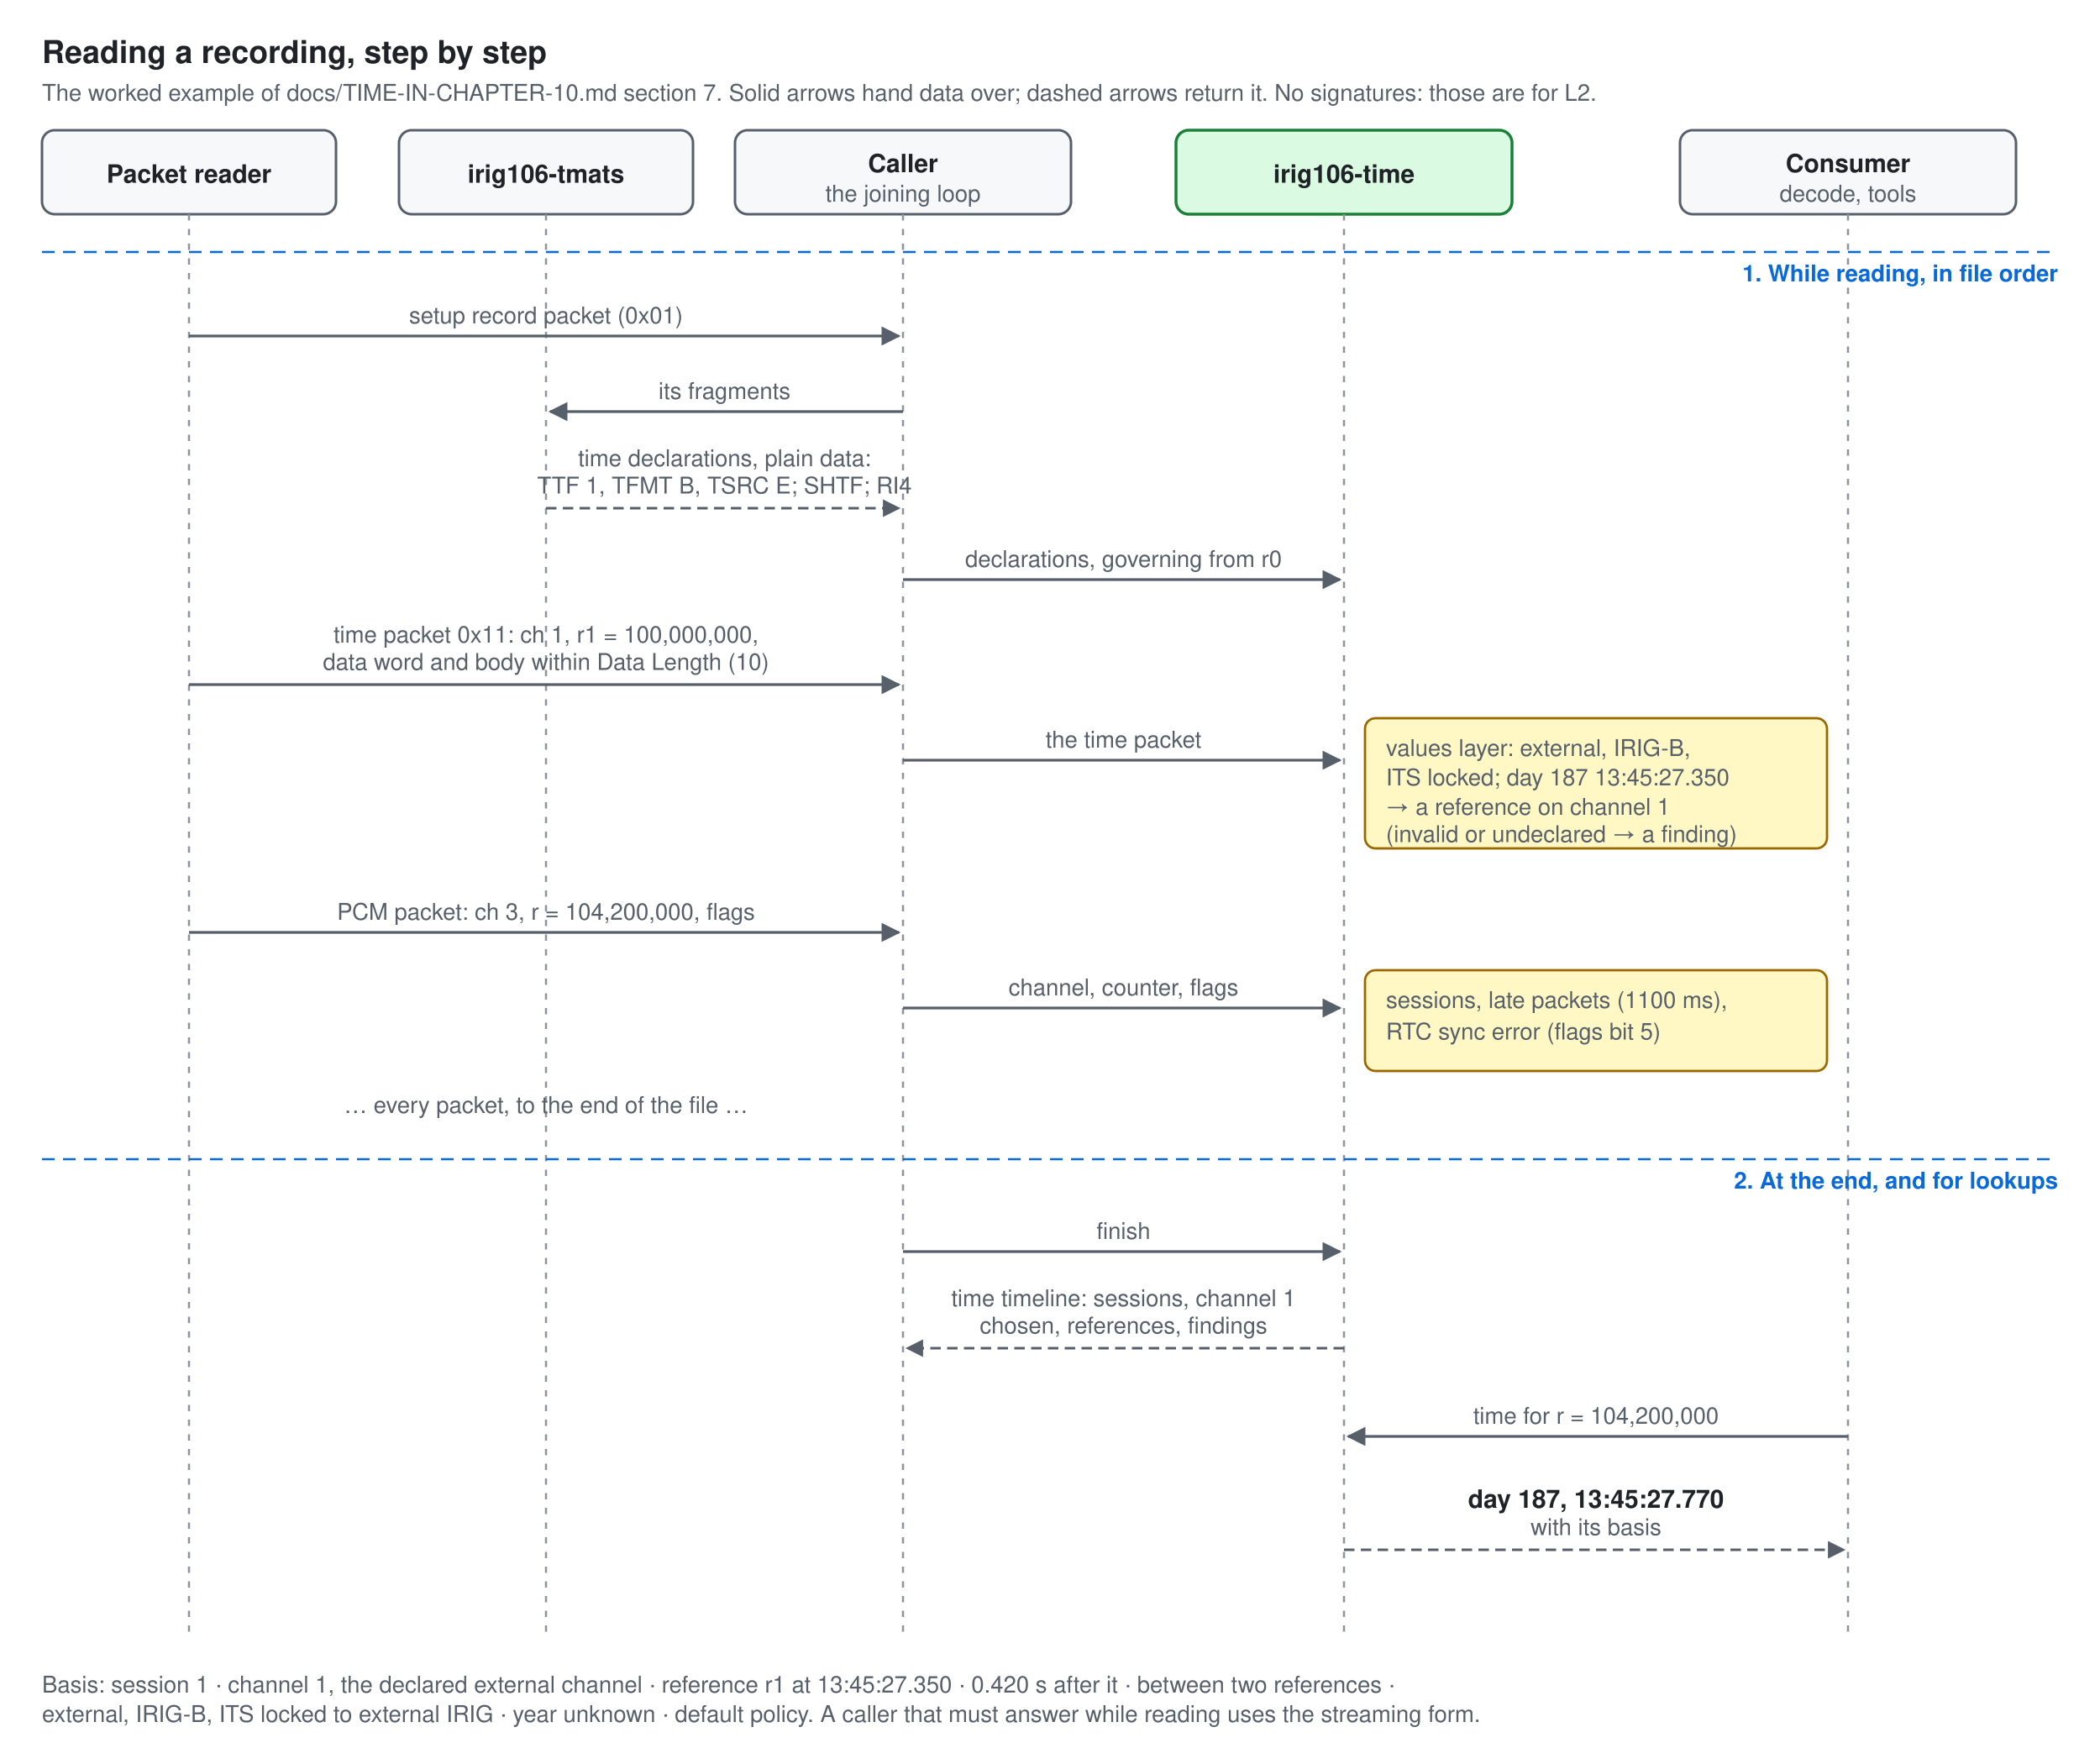
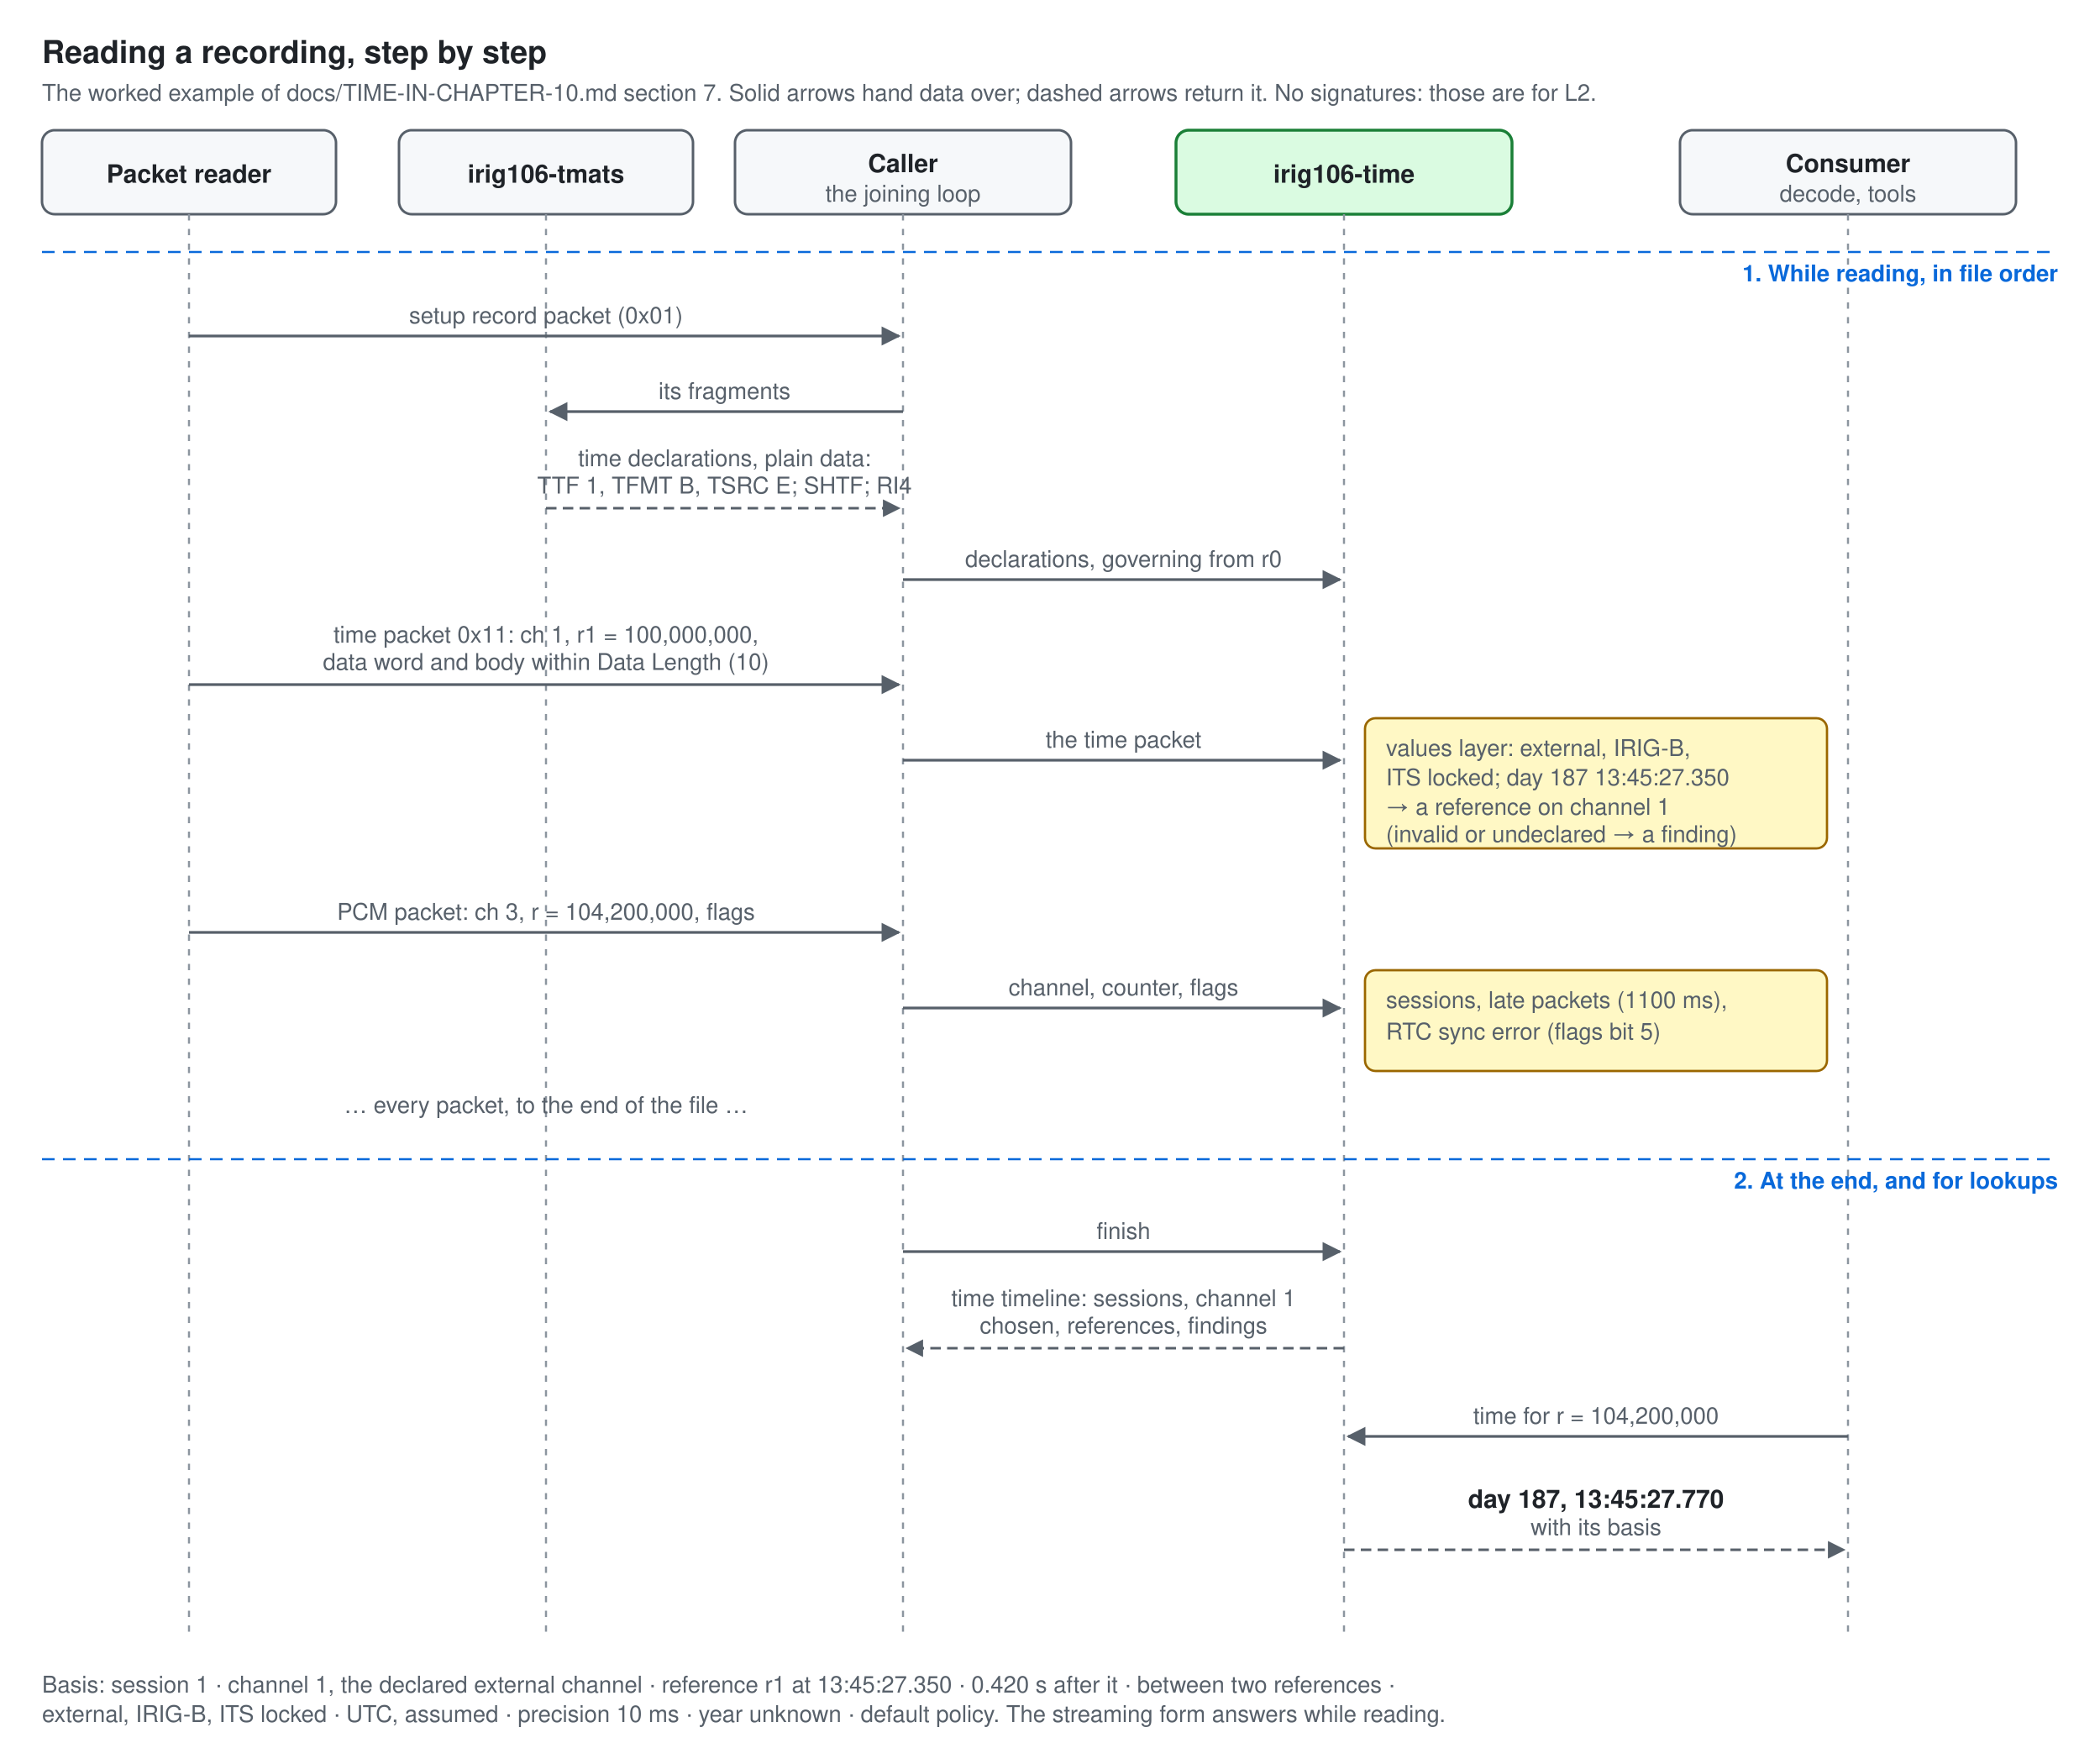
<svg xmlns="http://www.w3.org/2000/svg" viewBox="0 0 1000 830" role="img" aria-label="Reading a recording, step by step, with the worked example. While reading in file order: the packet reader gives the caller the setup record packet; the caller hands its fragments to irig106-tmats, which returns the time declarations as plain data; the caller gives them to irig106-time, governing from counter r0. The reader gives a Format 1 time packet on channel 1 at counter r1 = 100,000,000; the caller hands it to irig106-time, whose values layer reads external, IRIG-B, ITS locked, day 187 13:45:27.350, and records a reference, or a finding if it is invalid or undeclared. The reader gives a PCM packet on channel 3 at counter 104,200,000; the caller hands its channel, counter, and flags to irig106-time, which tracks sessions, late packets, and RTC sync errors. At the end of the recording the caller finishes the builder and receives the time timeline. A consumer asks for the time of counter 104,200,000 and receives day 187 13:45:27.770 with its basis.">
  <style>
    text { font-family: -apple-system, "Segoe UI", Helvetica, Arial, sans-serif; font-size: 12px; fill: #1f2328; }
    .t { font-size: 15px; font-weight: 600; }
    .b { font-weight: 600; }
    .l { font-size: 11px; fill: #57606a; }
    .hd { fill: #f6f8fa; stroke: #57606a; stroke-width: 1.2; }
    .me { fill: #dafbe1; stroke: #1a7f37; stroke-width: 1.4; }
    .nt { fill: #fff8c5; stroke: #9a6700; stroke-width: 1.1; }
    .life { stroke: #8c959f; stroke-width: 1; stroke-dasharray: 3 4; }
    .ln { stroke: #57606a; stroke-width: 1.3; fill: none; }
    .rt { stroke: #57606a; stroke-width: 1.2; fill: none; stroke-dasharray: 5 3; }
    .ph { stroke: #0969da; stroke-width: 1; stroke-dasharray: 6 4; }
    .pht { font-size: 11px; font-weight: 600; fill: #0969da; }
    .ah { fill: #57606a; }
    @media (prefers-color-scheme: dark) {
      text { fill: #e6edf3; } .l { fill: #9198a1; }
      .hd { fill: #161b22; stroke: #9198a1; } .me { fill: #0f2e1a; stroke: #3fb950; } .nt { fill: #3b2e00; stroke: #d29922; }
      .life { stroke: #6e7681; } .ln, .rt { stroke: #9198a1; } .ah { fill: #9198a1; }
      .ph { stroke: #4493f8; } .pht { fill: #4493f8; }
    }
  </style>
  <defs>
    <marker id="a" viewBox="0 0 10 10" refX="9" refY="5" markerWidth="7" markerHeight="7" orient="auto-start-reverse">
      <path class="ah" d="M0,0 L10,5 L0,10 z" />
    </marker>
  </defs>
  <text class="t" x="20" y="30">Reading a recording, step by step</text>
  <text class="l" x="20" y="48">The worked example of docs/TIME-IN-CHAPTER-10.md section 7. Solid arrows hand data over; dashed arrows return it. No signatures: those are for L2.</text>
  <rect class="hd" x="20" y="62" width="140" height="40" rx="6" />
  <text class="b" x="90" y="87" text-anchor="middle">Packet reader</text>
  <rect class="hd" x="190" y="62" width="140" height="40" rx="6" />
  <text class="b" x="260" y="87" text-anchor="middle">irig106-tmats</text>
  <rect class="hd" x="350" y="62" width="160" height="40" rx="6" />
  <text class="b" x="430" y="82" text-anchor="middle">Caller</text>
  <text class="l" x="430" y="96" text-anchor="middle">the joining loop</text>
  <rect class="me" x="560" y="62" width="160" height="40" rx="6" />
  <text class="b" x="640" y="87" text-anchor="middle">irig106-time</text>
  <rect class="hd" x="800" y="62" width="160" height="40" rx="6" />
  <text class="b" x="880" y="82" text-anchor="middle">Consumer</text>
  <text class="l" x="880" y="96" text-anchor="middle">decode, tools</text>
  <line class="life" x1="90" y1="102" x2="90" y2="780" />
  <line class="life" x1="260" y1="102" x2="260" y2="780" />
  <line class="life" x1="430" y1="102" x2="430" y2="780" />
  <line class="life" x1="640" y1="102" x2="640" y2="780" />
  <line class="life" x1="880" y1="102" x2="880" y2="780" />
  <line class="ph" x1="20" y1="120" x2="980" y2="120" />
  <text class="pht" x="980" y="134" text-anchor="end">1. While reading, in file order</text>
  <text class="l" x="260" y="154" text-anchor="middle">setup record packet (0x01)</text>
  <path class="ln" d="M90,160 L428,160" marker-end="url(#a)" />
  <text class="l" x="345" y="190" text-anchor="middle">its fragments</text>
  <path class="ln" d="M430,196 L262,196" marker-end="url(#a)" />
  <text class="l" x="345" y="222" text-anchor="middle">time declarations, plain data:</text>
  <text class="l" x="345" y="235" text-anchor="middle">TTF 1, TFMT B, TSRC E; SHTF; RI4</text>
  <path class="rt" d="M260,242 L428,242" marker-end="url(#a)" />
  <text class="l" x="535" y="270" text-anchor="middle">declarations, governing from r0</text>
  <path class="ln" d="M430,276 L638,276" marker-end="url(#a)" />
  <text class="l" x="260" y="306" text-anchor="middle">time packet 0x11: ch 1, r1 = 100,000,000,</text>
  <text class="l" x="260" y="319" text-anchor="middle">data word and body within Data Length (10)</text>
  <path class="ln" d="M90,326 L428,326" marker-end="url(#a)" />
  <text class="l" x="535" y="356" text-anchor="middle">the time packet</text>
  <path class="ln" d="M430,362 L638,362" marker-end="url(#a)" />
  <rect class="nt" x="650" y="342" width="220" height="62" rx="5" />
  <text class="l" x="660" y="360">values layer: external, IRIG-B,</text>
  <text class="l" x="660" y="374">ITS locked; day 187 13:45:27.350</text>
  <text class="l" x="660" y="388">→ a reference on channel 1</text>
  <text class="l" x="660" y="401">(invalid or undeclared → a finding)</text>
  <text class="l" x="260" y="438" text-anchor="middle">PCM packet: ch 3, r = 104,200,000, flags</text>
  <path class="ln" d="M90,444 L428,444" marker-end="url(#a)" />
  <text class="l" x="535" y="474" text-anchor="middle">channel, counter, flags</text>
  <path class="ln" d="M430,480 L638,480" marker-end="url(#a)" />
  <rect class="nt" x="650" y="462" width="220" height="48" rx="5" />
  <text class="l" x="660" y="480">sessions, late packets (1100 ms),</text>
  <text class="l" x="660" y="495">RTC sync error (flags bit 5)</text>
  <text class="l" x="260" y="530" text-anchor="middle">… every packet, to the end of the file …</text>
  <line class="ph" x1="20" y1="552" x2="980" y2="552" />
  <text class="pht" x="980" y="566" text-anchor="end">2. At the end, and for lookups</text>
  <text class="l" x="535" y="590" text-anchor="middle">finish</text>
  <path class="ln" d="M430,596 L638,596" marker-end="url(#a)" />
  <text class="l" x="535" y="622" text-anchor="middle">time timeline: sessions, channel 1</text>
  <text class="l" x="535" y="635" text-anchor="middle">chosen, references, findings</text>
  <path class="rt" d="M640,642 L432,642" marker-end="url(#a)" />
  <text class="l" x="760" y="678" text-anchor="middle">time for r = 104,200,000</text>
  <path class="ln" d="M880,684 L642,684" marker-end="url(#a)" />
  <text class="b" x="760" y="718" text-anchor="middle">day 187, 13:45:27.770</text>
  <text class="l" x="760" y="731" text-anchor="middle">with its basis</text>
  <path class="rt" d="M640,738 L878,738" marker-end="url(#a)" />
  <text class="l" x="20" y="806">Basis: session 1 · channel 1, the declared external channel · reference r1 at 13:45:27.350 · 0.420 s after it · between two references ·</text>
-   <text class="l" x="20" y="820">external, IRIG-B, ITS locked to external IRIG · year unknown · default policy. A caller that must answer while reading uses the streaming form.</text>
+   <text class="l" x="20" y="820">external, IRIG-B, ITS locked · UTC, assumed · precision 10 ms · year unknown · default policy. The streaming form answers while reading.</text>
</svg>
